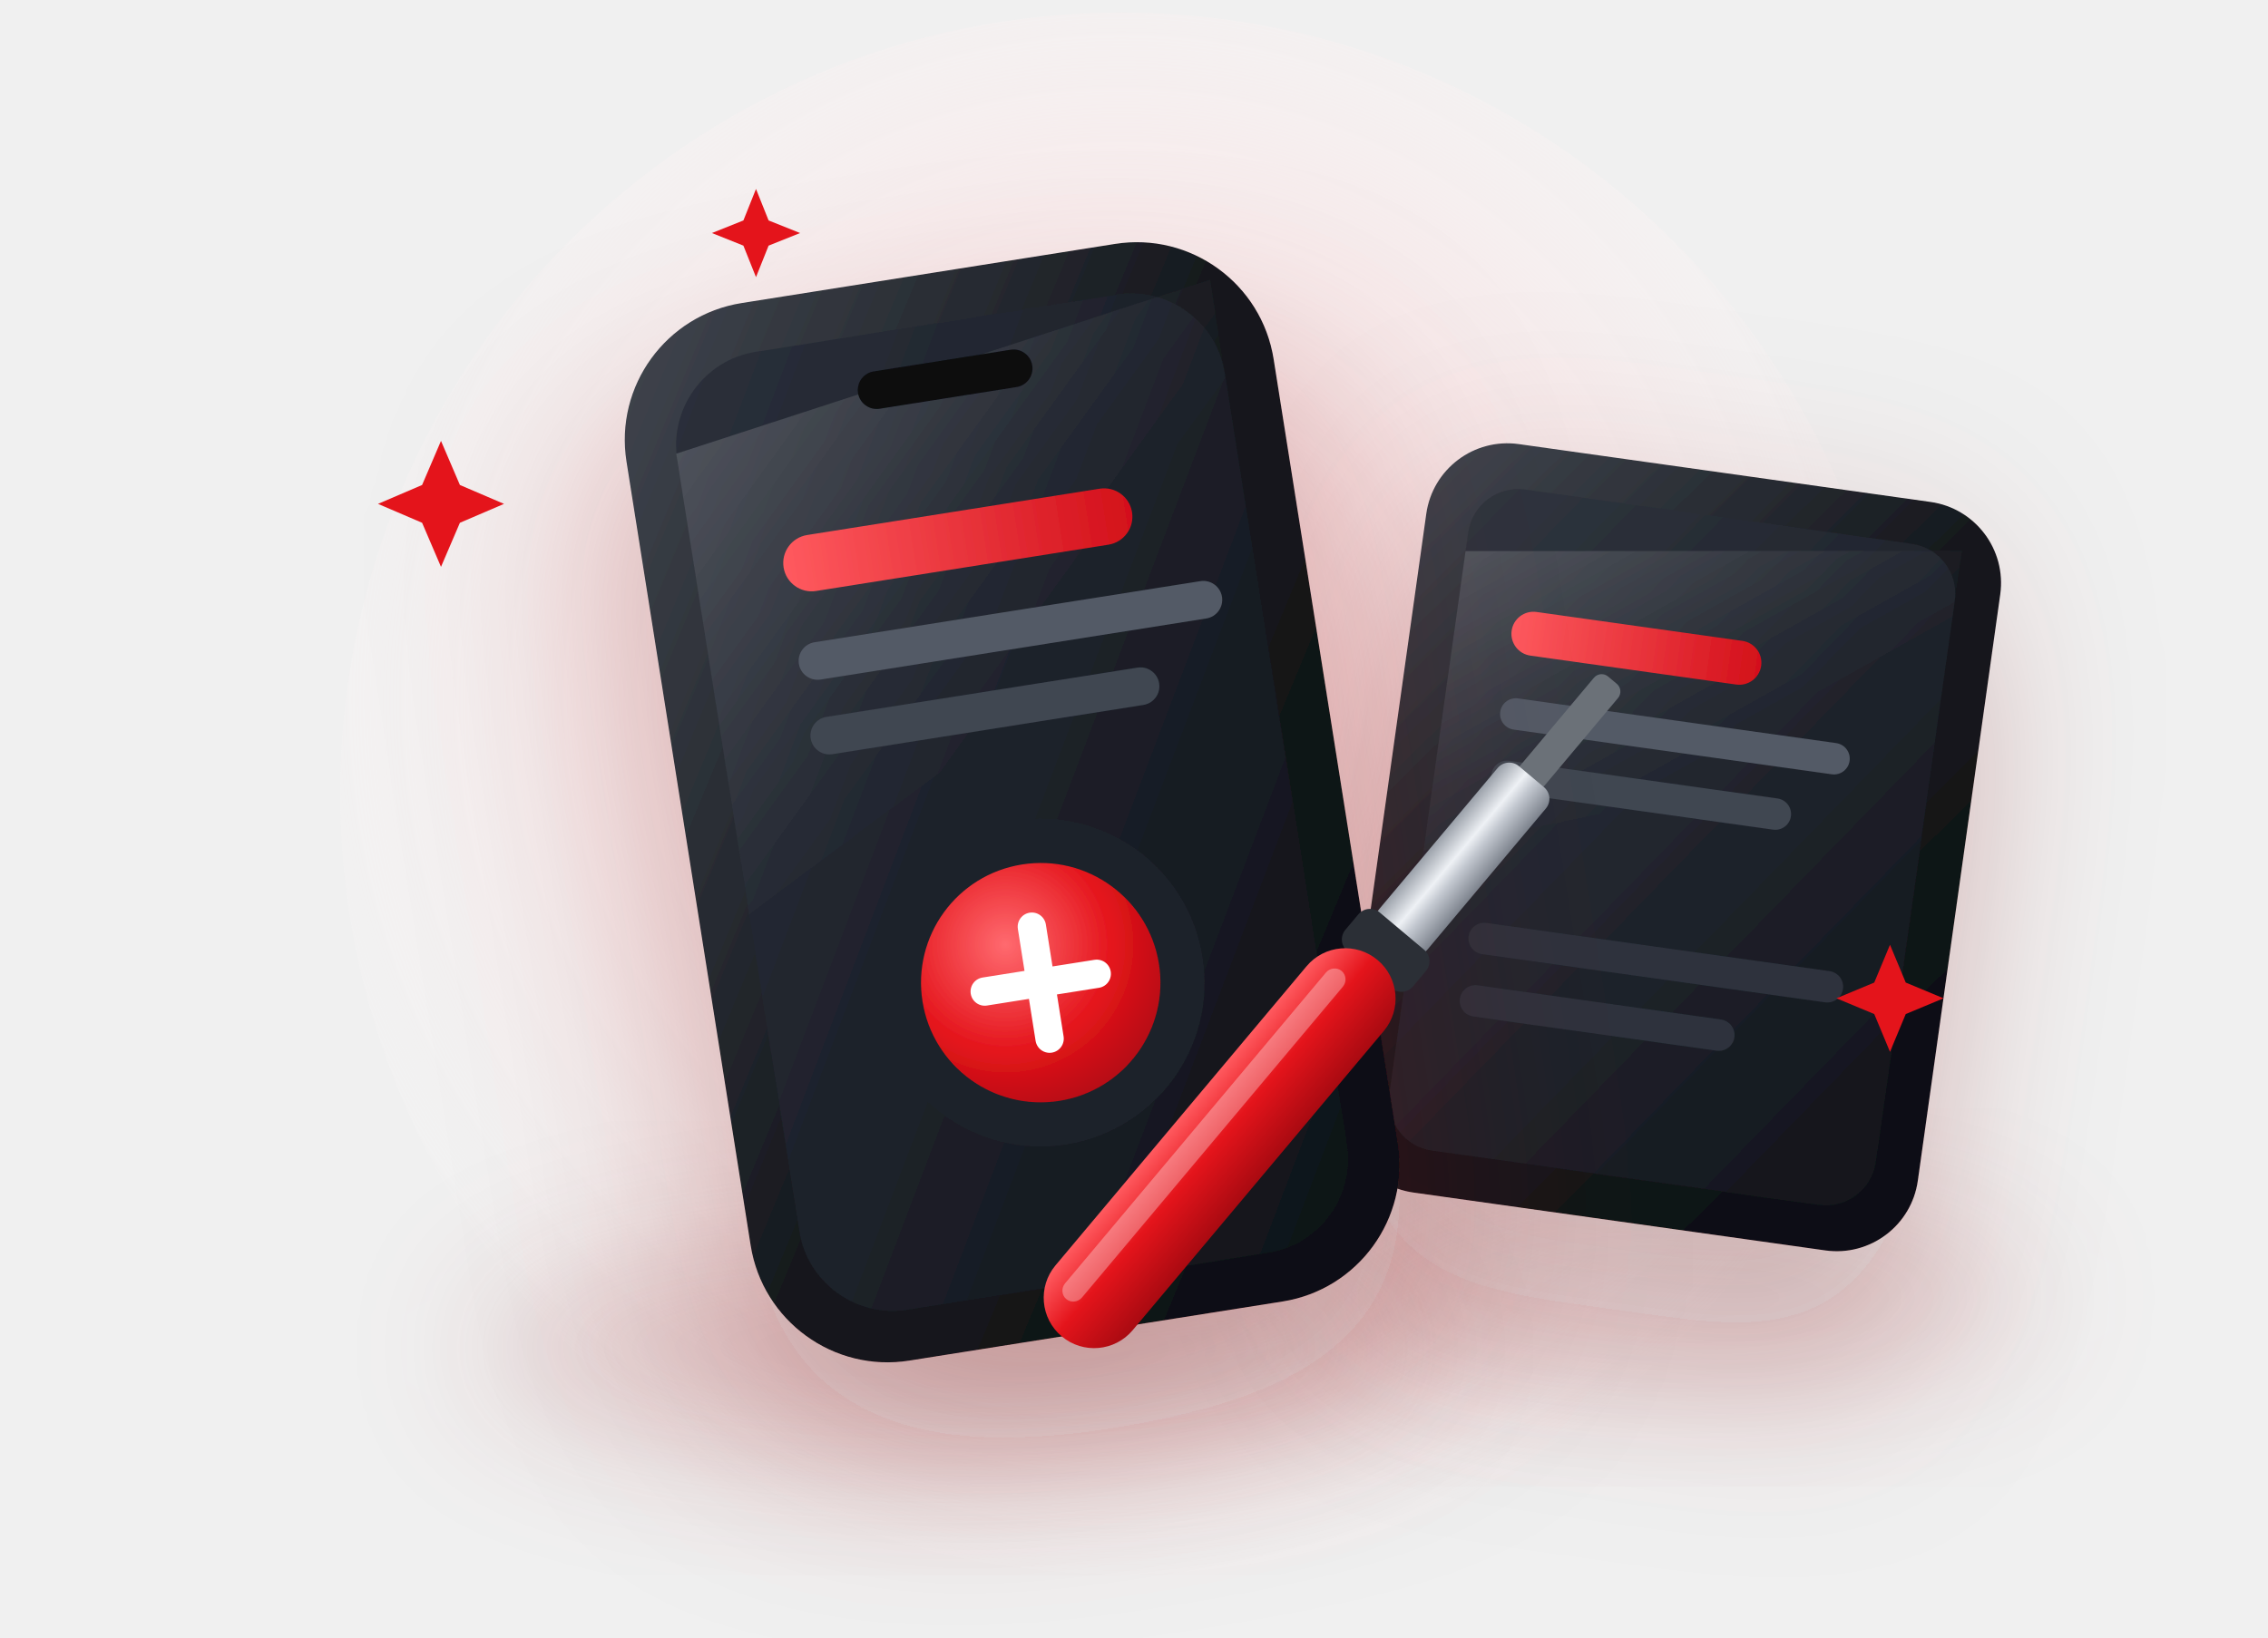
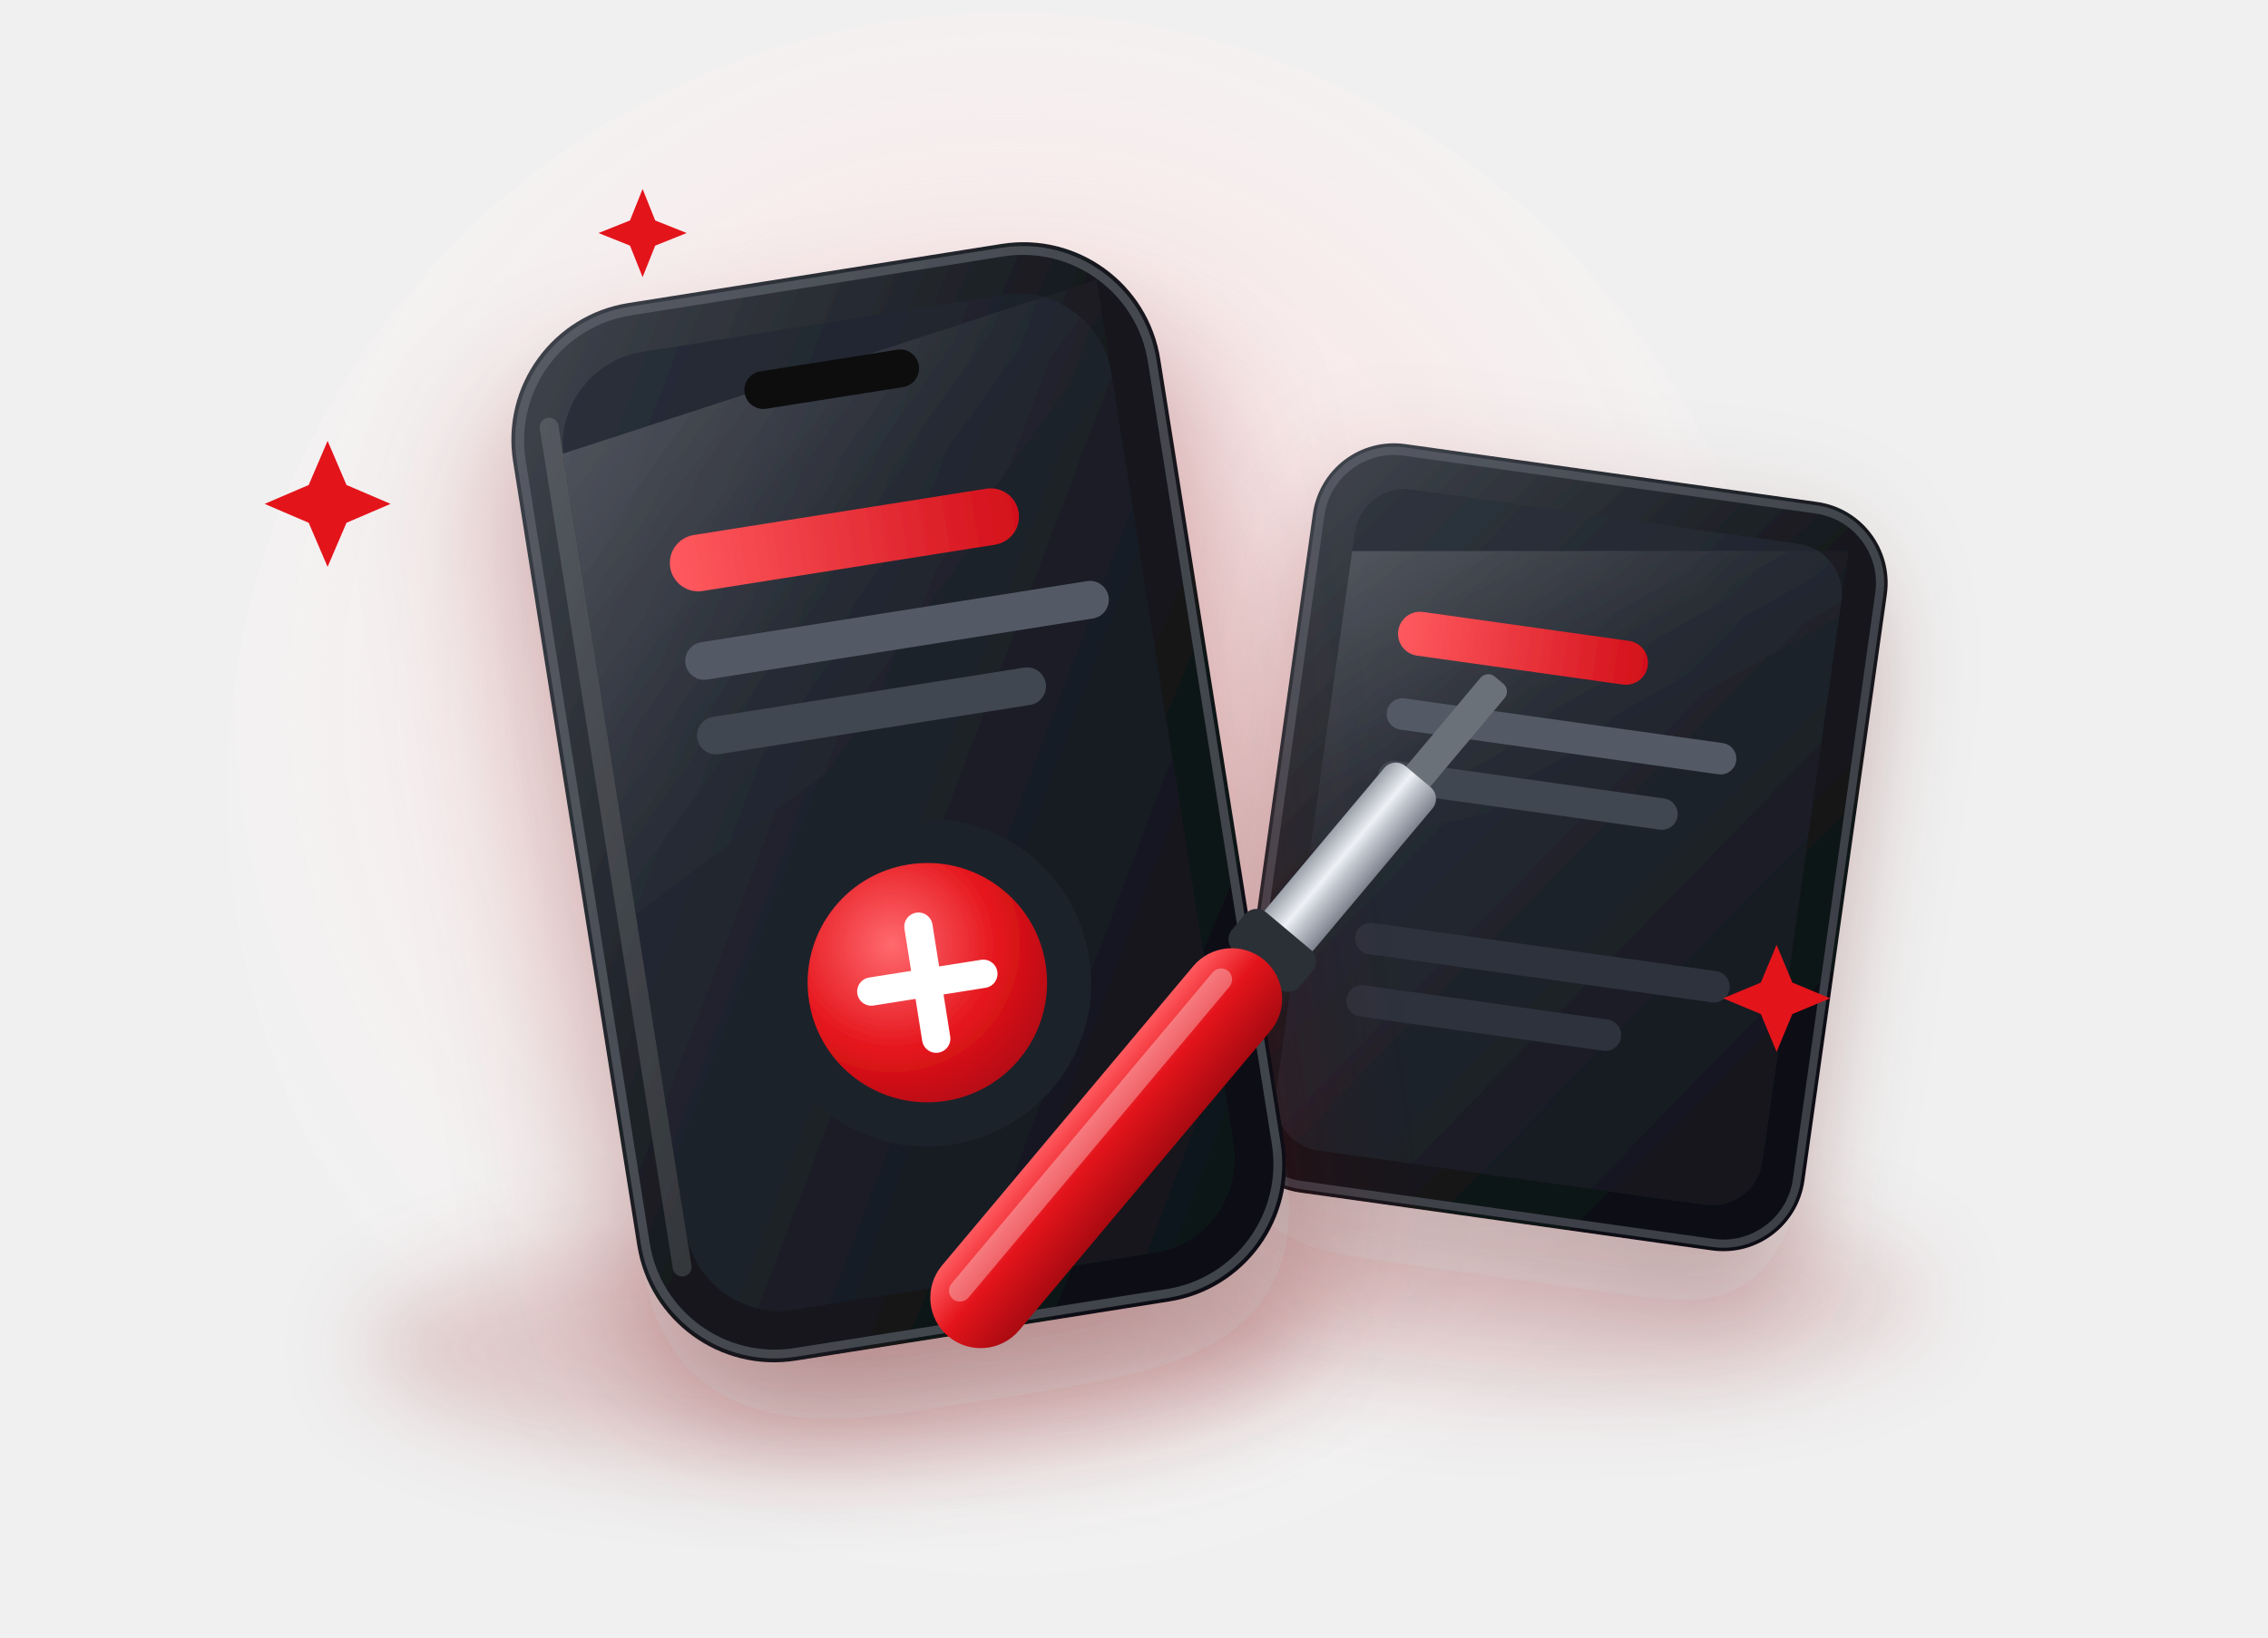
- <svg xmlns="http://www.w3.org/2000/svg" viewBox="0 0 360 260" role="img" aria-label="Reparación de celular y tablet">
+ <svg xmlns="http://www.w3.org/2000/svg" viewBox="18 0 360 260" role="img" aria-label="Reparación de celular y tablet">
  <defs>
    <radialGradient id="mhalo" cx="50%" cy="44%" r="58%">
      <stop offset="0%" stop-color="#ffd9db" stop-opacity="0.9" />
      <stop offset="60%" stop-color="#ffe9ea" stop-opacity="0.45" />
      <stop offset="100%" stop-color="#ffffff" stop-opacity="0" />
    </radialGradient>
    <linearGradient id="mframe" x1="0" y1="0" x2="1" y2="1">
      <stop offset="0%" stop-color="#41464f" />
      <stop offset="48%" stop-color="#16191e" />
      <stop offset="100%" stop-color="#0b0d11" />
    </linearGradient>
    <linearGradient id="mscreen" x1="0" y1="0" x2="1" y2="1">
      <stop offset="0%" stop-color="#2b303b" />
      <stop offset="60%" stop-color="#1a1e26" />
      <stop offset="100%" stop-color="#0f1217" />
    </linearGradient>
    <linearGradient id="tscreen" x1="0" y1="0" x2="1" y2="1">
      <stop offset="0%" stop-color="#30353f" />
      <stop offset="60%" stop-color="#1d2129" />
      <stop offset="100%" stop-color="#11141a" />
    </linearGradient>
    <linearGradient id="mglare" x1="0" y1="0" x2="1" y2="1">
      <stop offset="0%" stop-color="#fff" stop-opacity="0.2" />
      <stop offset="45%" stop-color="#fff" stop-opacity="0.03" />
      <stop offset="60%" stop-color="#fff" stop-opacity="0" />
    </linearGradient>
    <linearGradient id="mredbar" x1="0" y1="0" x2="1" y2="0">
      <stop offset="0%" stop-color="#ff5a5f" />
      <stop offset="100%" stop-color="#d3101a" />
    </linearGradient>
    <radialGradient id="mredbtn" cx="38%" cy="32%" r="75%">
      <stop offset="0%" stop-color="#ff6a6f" />
      <stop offset="60%" stop-color="#e4141b" />
      <stop offset="100%" stop-color="#b00b12" />
    </radialGradient>
    <linearGradient id="mshaft" x1="0" y1="0" x2="1" y2="0">
      <stop offset="0%" stop-color="#9aa0a9" />
      <stop offset="40%" stop-color="#eef1f5" />
      <stop offset="60%" stop-color="#c3c8d0" />
      <stop offset="100%" stop-color="#7c828c" />
    </linearGradient>
    <linearGradient id="mhandle" x1="0" y1="0" x2="1" y2="0">
      <stop offset="0%" stop-color="#ff5a5f" />
      <stop offset="45%" stop-color="#e4141b" />
      <stop offset="100%" stop-color="#a90a11" />
    </linearGradient>
    <filter id="mphone" x="-60%" y="-60%" width="220%" height="220%">
-       <feDropShadow dx="0" dy="16" stdDeviation="18" flood-color="#7a1f24" flood-opacity="0.32" />
+       <feDropShadow dx="0" dy="11" stdDeviation="11" flood-color="#5e1418" flood-opacity="0.34" />
    </filter>
    <filter id="mtab" x="-60%" y="-60%" width="220%" height="220%">
-       <feDropShadow dx="0" dy="14" stdDeviation="16" flood-color="#7a1f24" flood-opacity="0.26" />
+       <feDropShadow dx="0" dy="9" stdDeviation="9" flood-color="#5e1418" flood-opacity="0.28" />
    </filter>
    <filter id="mblur" x="-50%" y="-50%" width="200%" height="200%">
-       <feGaussianBlur stdDeviation="11" />
+       <feGaussianBlur stdDeviation="7" />
    </filter>
    <clipPath id="phScr">
      <rect x="136" y="48" width="78" height="154" rx="14" />
    </clipPath>
    <style>
      .float-a{animation:floatA 3.6s ease-in-out infinite;transform-box:fill-box;transform-origin:center}
      .float-b{animation:floatB 4.2s ease-in-out infinite;transform-box:fill-box;transform-origin:center}
      .screw{animation:wiggle 2.4s ease-in-out infinite;transform-box:fill-box;transform-origin:50% 12%}
      .pulse{animation:pulse 2.2s ease-in-out infinite;transform-box:fill-box;transform-origin:center}
      .scan{animation:scan 2.8s ease-in-out infinite}
      .spark{animation:spark 2.6s ease-in-out infinite}
      .spark.b{animation-delay:1.1s}
      .spark.c{animation-delay:.6s}
      @keyframes floatA{0%,100%{transform:translateY(0)}50%{transform:translateY(-7px)}}
      @keyframes floatB{0%,100%{transform:translateY(-3px)}50%{transform:translateY(6px)}}
      @keyframes wiggle{0%,100%{transform:rotate(-4deg)}50%{transform:rotate(5deg)}}
      @keyframes pulse{0%,100%{transform:scale(1);opacity:1}50%{transform:scale(1.12);opacity:.92}}
      @keyframes scan{0%{transform:translateY(0);opacity:0}15%{opacity:.5}50%{transform:translateY(120px);opacity:.5}65%{opacity:0}100%{opacity:0}}
      @keyframes spark{0%,100%{opacity:0;transform:scale(.4)}45%{opacity:1;transform:scale(1)}}
      @media(prefers-reduced-motion:reduce){.float-a,.float-b,.screw,.pulse,.scan,.spark{animation:none}}
    </style>
  </defs>
  <circle cx="178" cy="126" r="124" fill="url(#mhalo)" />
  <g class="float-b">
    <ellipse cx="266" cy="206" rx="58" ry="15" fill="#9a2a2f" opacity="0.16" filter="url(#mblur)" />
    <g transform="rotate(8 262 130)" filter="url(#mtab)">
      <rect x="220" y="74" width="92" height="120" rx="13" fill="url(#mframe)" />
+       <rect x="221.2" y="75.2" width="89.6" height="117.6" rx="11.8" fill="none" stroke="#6b7079" stroke-width="1.3" opacity="0.5" />
      <rect x="227" y="81" width="78" height="106" rx="8" fill="url(#tscreen)" />
      <path d="M227 92 L305 81 L305 112 L227 140 Z" fill="url(#mglare)" />
      <rect x="236" y="100" width="40" height="7" rx="3.5" fill="url(#mredbar)" />
      <rect x="236" y="114" width="56" height="5" rx="2.5" fill="#535a66" />
      <rect x="236" y="124" width="48" height="5" rx="2.5" fill="#3f4651" />
      <rect x="236" y="150" width="60" height="5" rx="2.5" fill="#2d333d" />
      <rect x="236" y="160" width="44" height="5" rx="2.5" fill="#2d333d" />
    </g>
  </g>
  <g class="float-a">
    <ellipse cx="150" cy="214" rx="74" ry="18" fill="#9a2a2f" opacity="0.2" filter="url(#mblur)" />
    <g transform="rotate(-9 150 124)" filter="url(#mphone)">
      <rect x="108" y="44" width="104" height="170" rx="22" fill="url(#mframe)" />
+       <rect x="109.3" y="45.3" width="101.4" height="167.4" rx="20.8" fill="none" stroke="#6b7079" stroke-width="1.4" opacity="0.55" />
+       <rect x="113" y="60" width="3" height="138" rx="1.5" fill="#fff" opacity="0.13" />
      <rect x="116" y="52" width="88" height="154" rx="15" fill="url(#mscreen)" />
      <g clip-path="url(#phScr)" transform="translate(-20 0)">
        <rect class="scan" x="136" y="48" width="78" height="22" fill="#ff5a5f" opacity="0" />
      </g>
      <path d="M116 66 L204 52 L204 94 L116 140 Z" fill="url(#mglare)" />
      <rect x="146" y="58" width="28" height="6" rx="3" fill="#0a0c10" />
      <rect x="130" y="82" width="56" height="9" rx="4.5" fill="url(#mredbar)" />
      <rect x="130" y="99" width="68" height="6" rx="3" fill="#535a66" />
      <rect x="130" y="111" width="56" height="6" rx="3" fill="#3f4651" />
      <g class="pulse">
        <circle cx="160" cy="158" r="26" fill="#1d222b" />
        <circle cx="160" cy="158" r="19" fill="url(#mredbtn)" />
        <path d="M160 149v18 M151 158h18" stroke="#fff" stroke-width="4.5" stroke-linecap="round" />
      </g>
    </g>
  </g>
  <g class="screw" transform="rotate(40 222 150)">
    <rect x="218.5" y="96" width="5" height="22" rx="1.6" fill="#6b7178" />
    <rect x="216" y="116" width="10" height="34" rx="2.4" fill="url(#mshaft)" />
    <rect x="214" y="148" width="14" height="8" rx="2.4" fill="#2b2f36" />
    <rect x="213" y="154" width="16" height="78" rx="8" fill="url(#mhandle)" />
    <rect x="216" y="159" width="3.5" height="68" rx="1.8" fill="#fff" opacity="0.32" />
  </g>
  <g fill="#e4141b">
    <path class="spark" d="M70 70l3 7 7 3-7 3-3 7-3-7-7-3 7-3z" />
    <path class="spark b" d="M300 150l2.5 6 6 2.5-6 2.5-2.5 6-2.5-6-6-2.5 6-2.5z" />
    <path class="spark c" d="M120 30l2 5 5 2-5 2-2 5-2-5-5-2 5-2z" />
  </g>
</svg>
